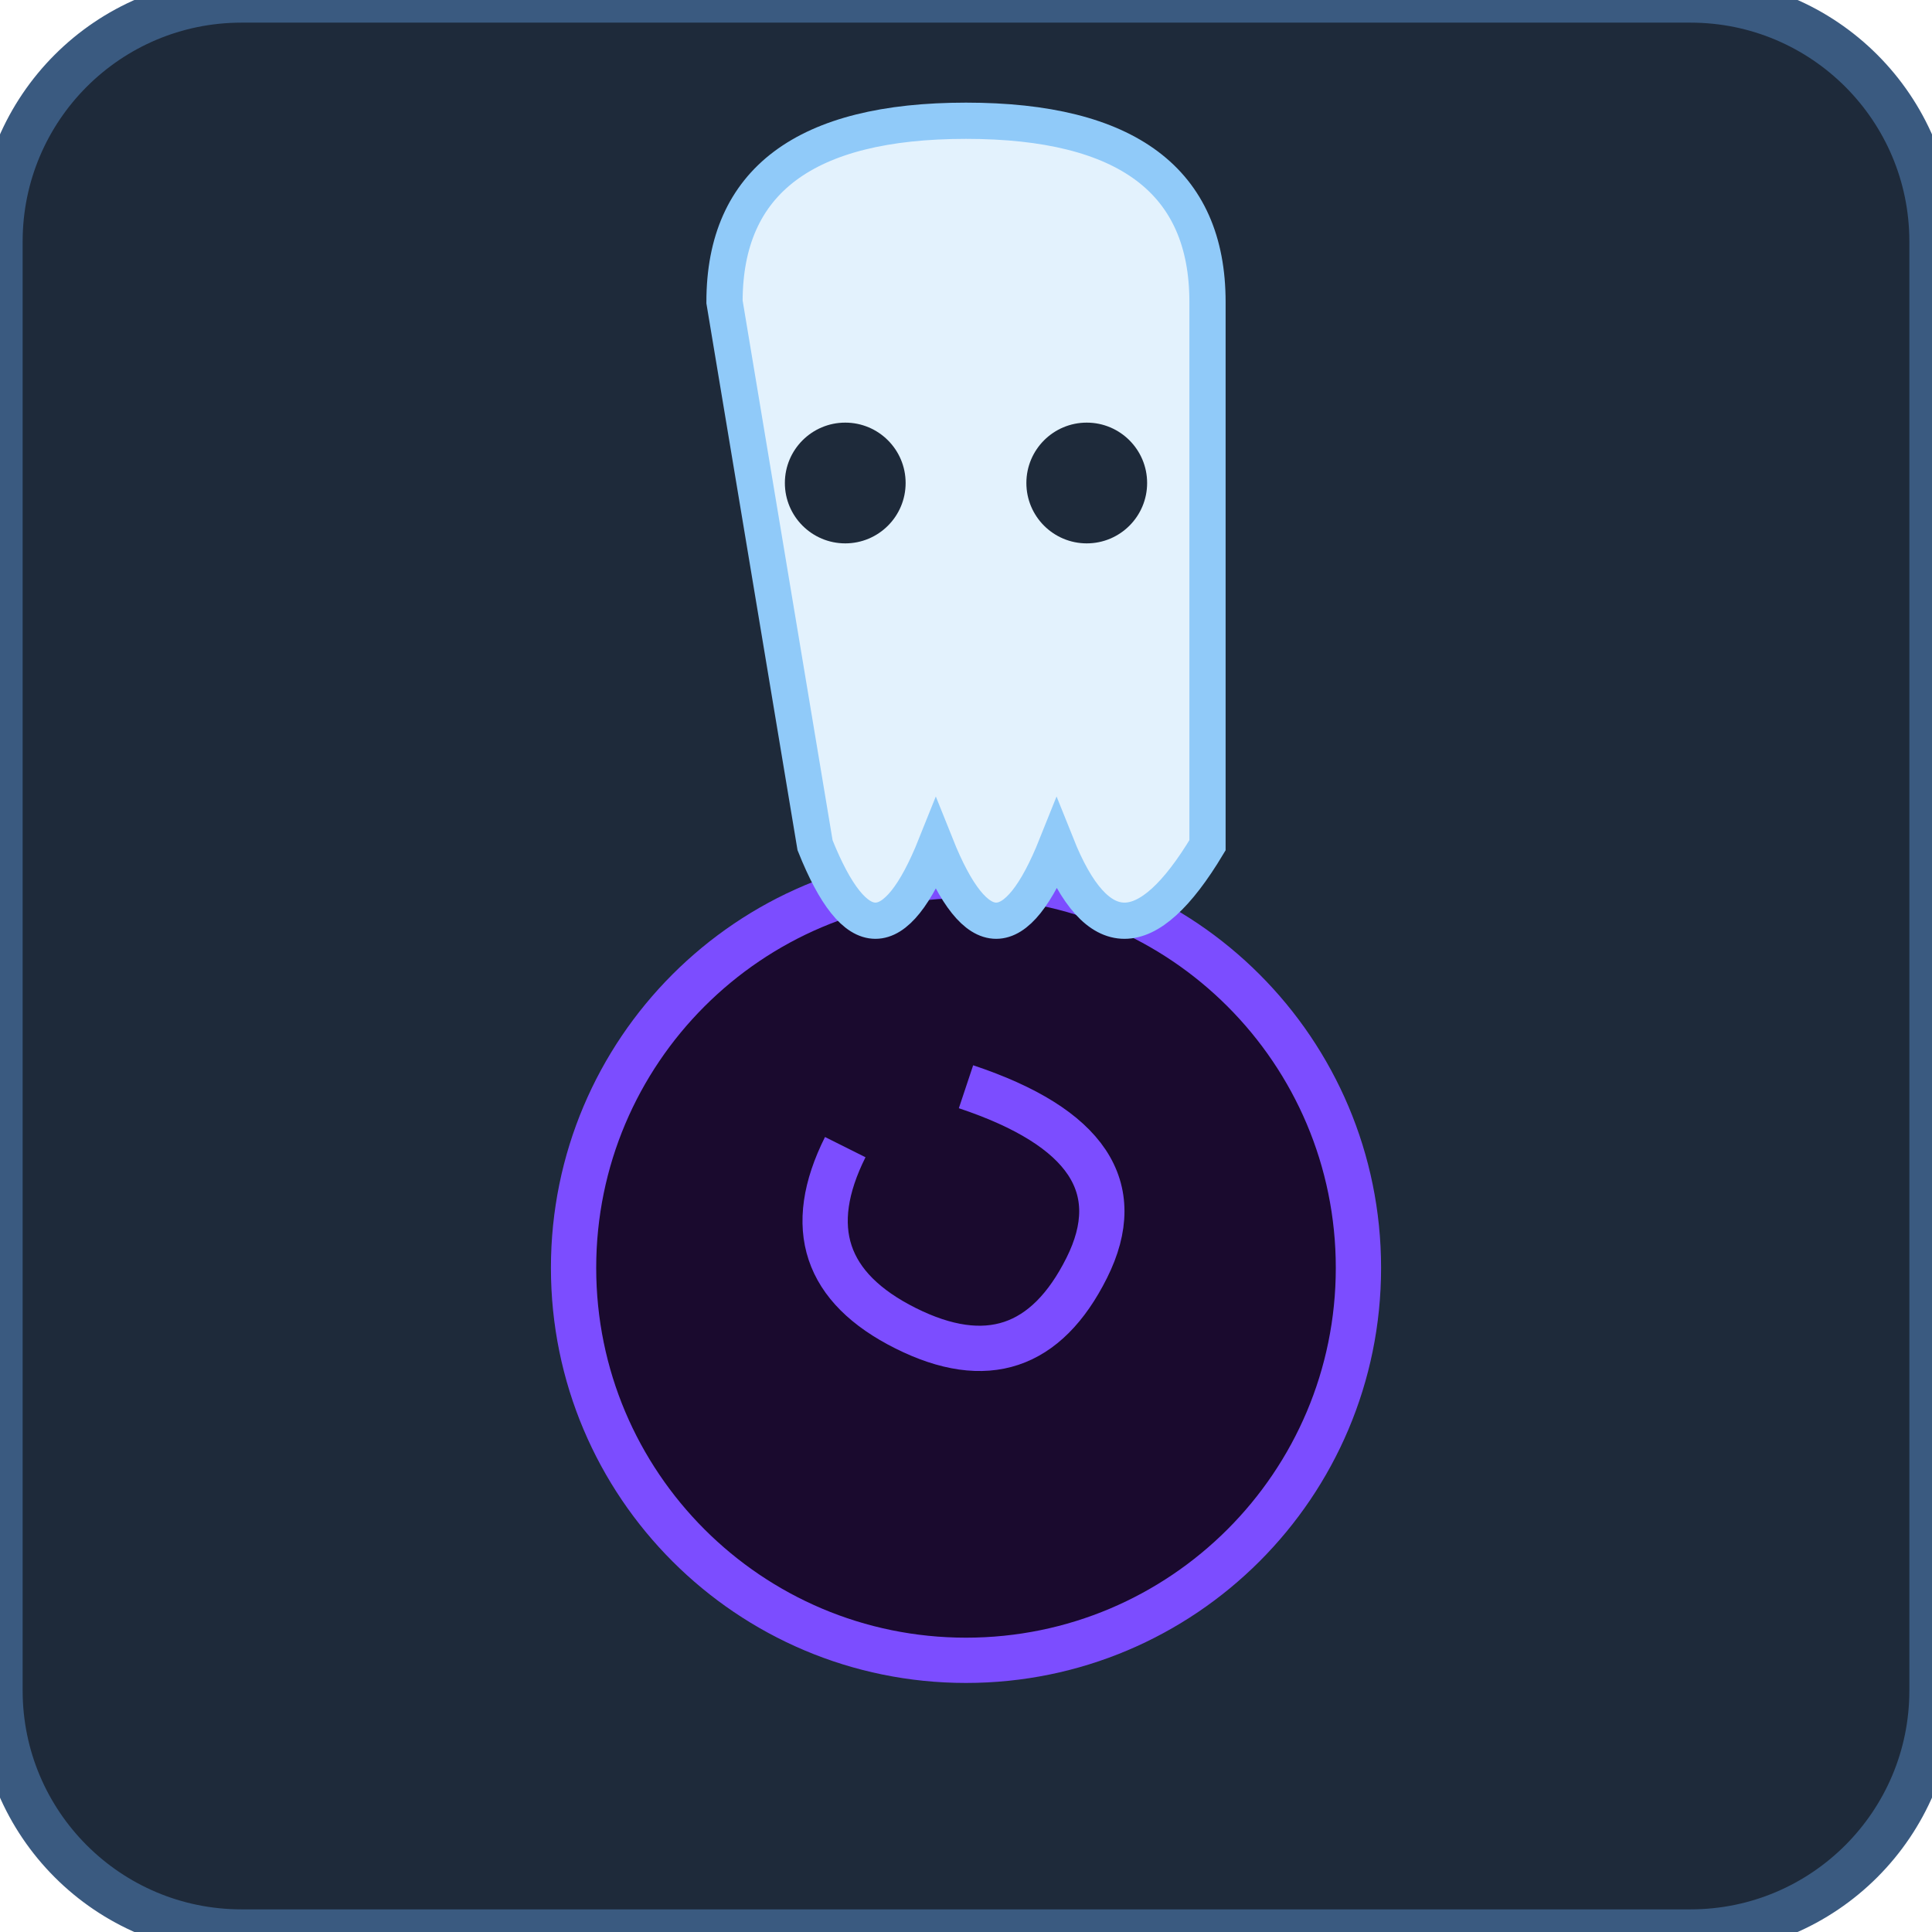
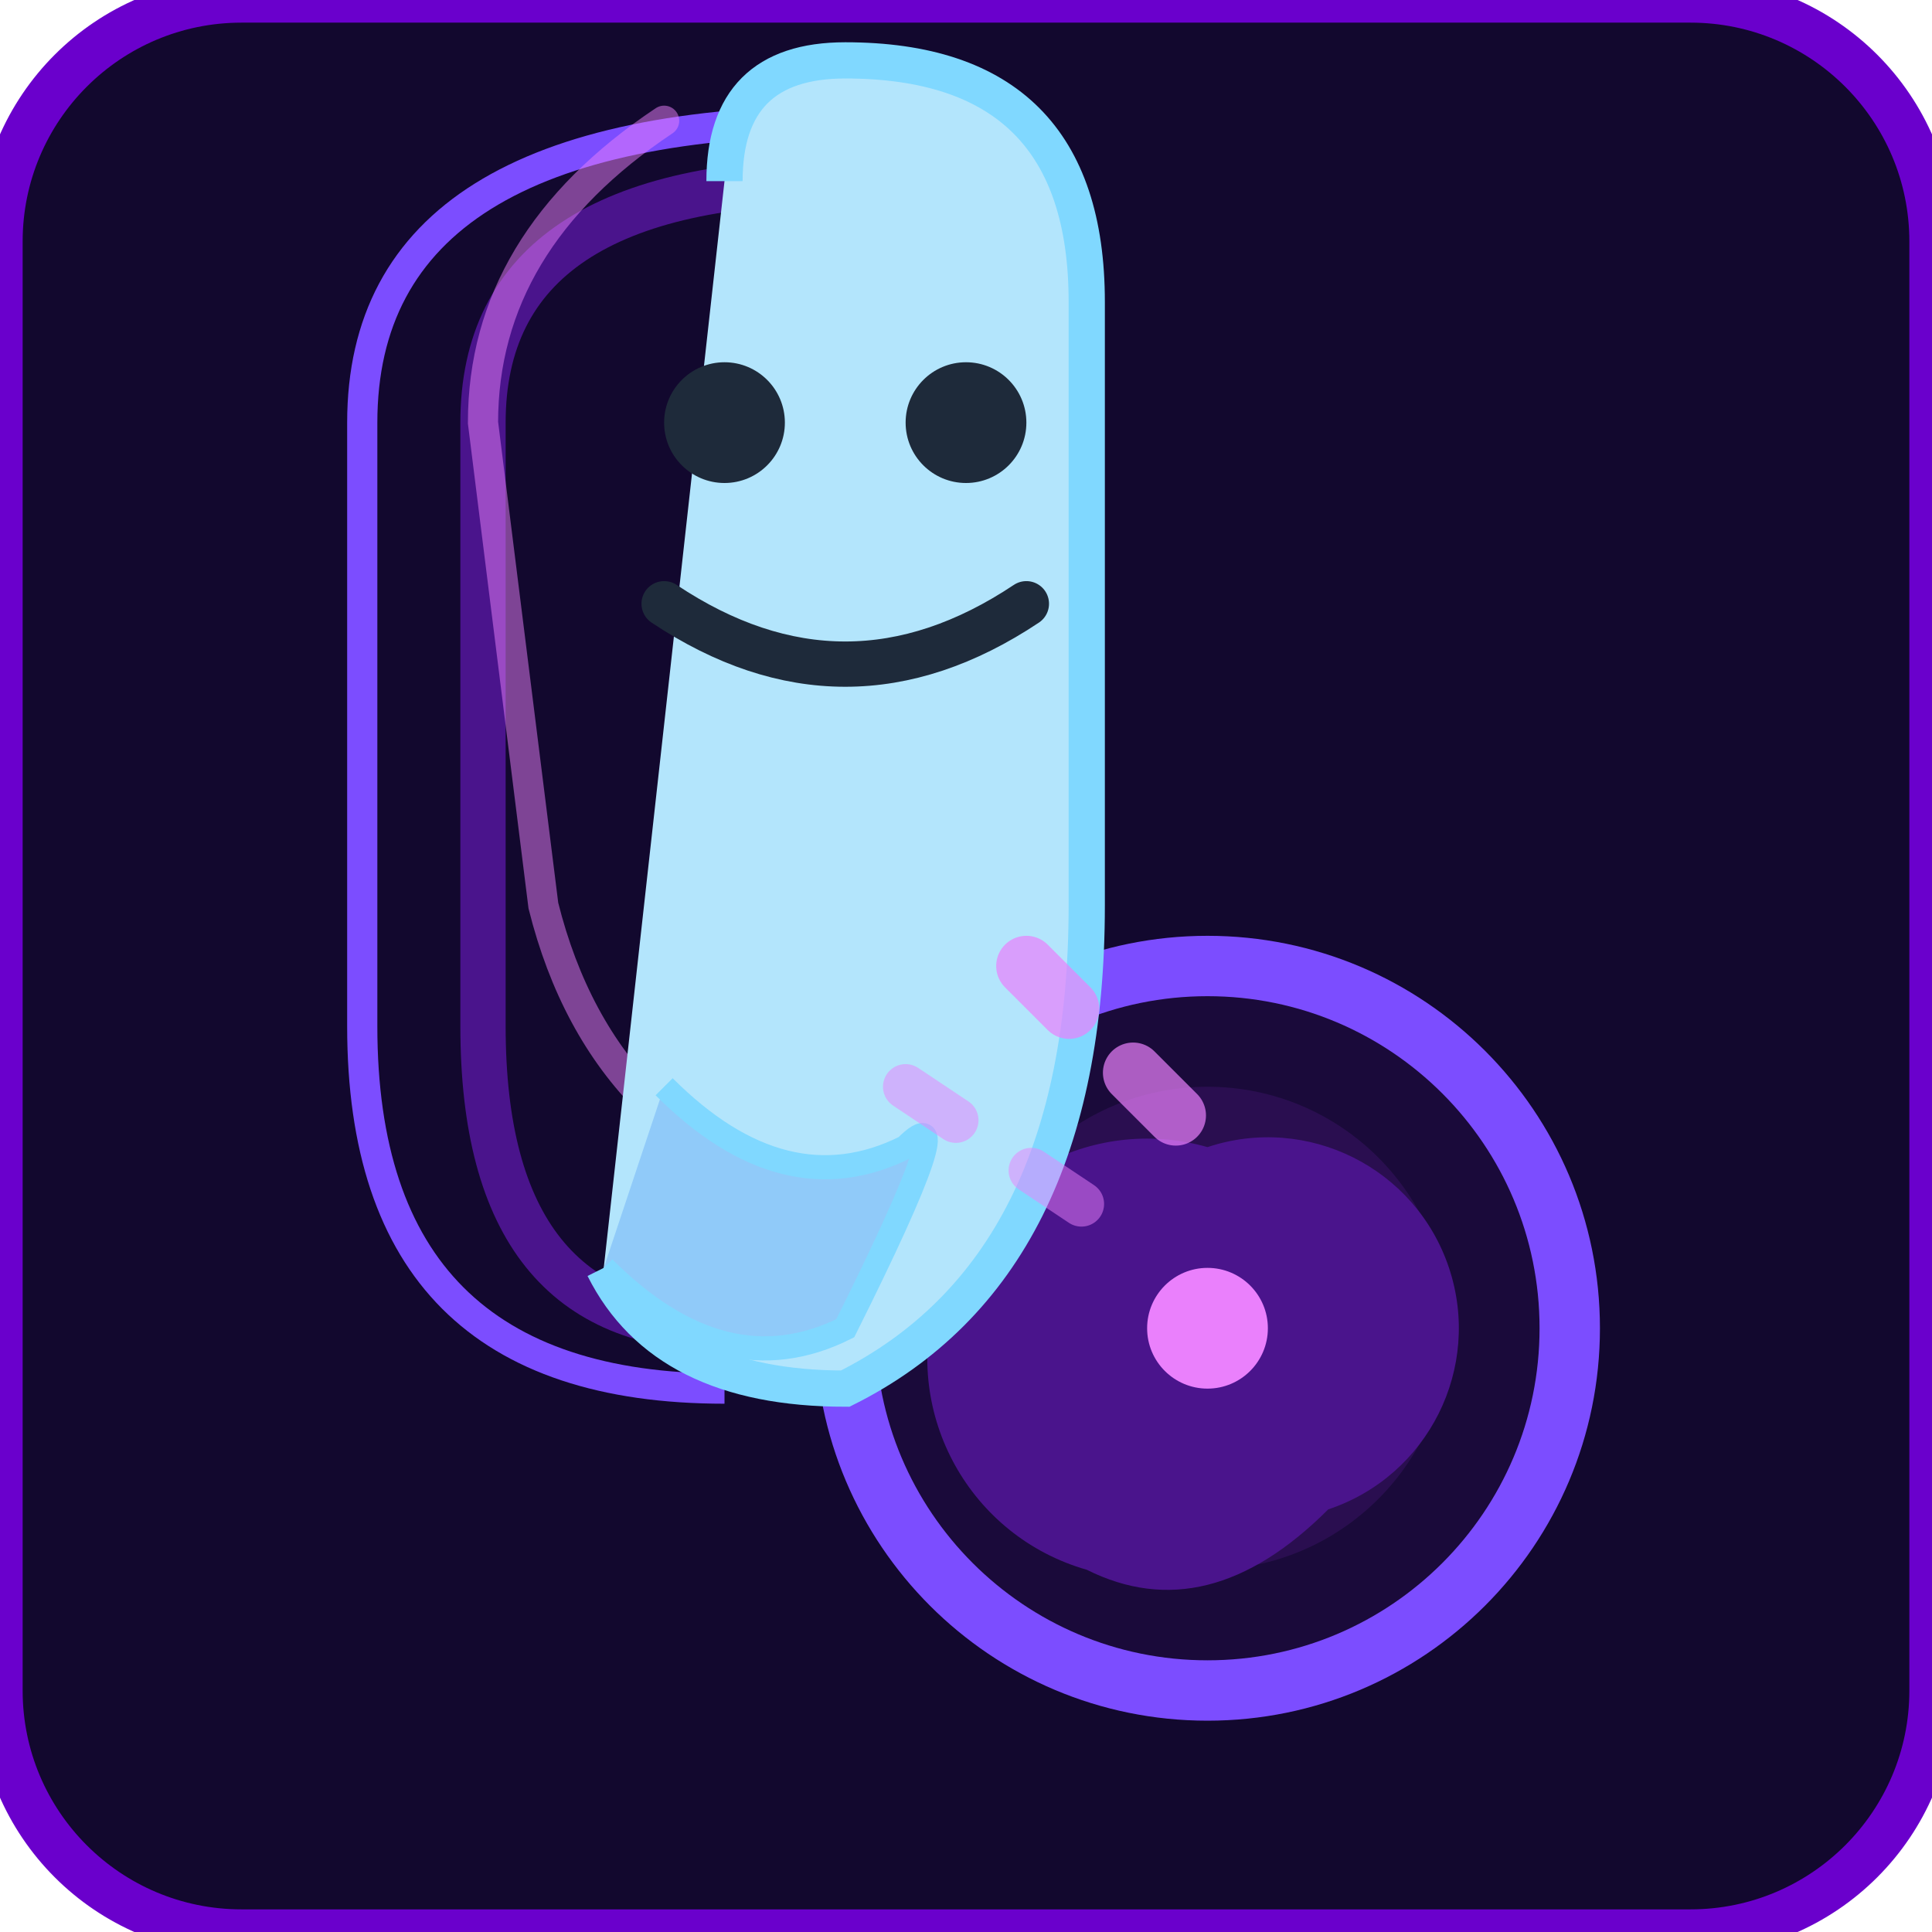
<svg xmlns="http://www.w3.org/2000/svg" viewBox="0 0 64 64">
-   <rect x="0" y="0" width="64" height="64" rx="8" fill="#1e2a3a" stroke="#3a5a80" stroke-width="1.5" />
-   <circle cx="32" cy="42" r="13" fill="#1a0a2e" stroke="#7c4dff" stroke-width="1.5" />
-   <path d="M32 36 Q38 38 36 42 Q34 46 30 44 Q26 42 28 38" fill="none" stroke="#7c4dff" stroke-width="1.5" />
-   <path d="M24 10 Q24 4 32 4 Q40 4 40 10 L40 28 Q37 33 35 28 Q33 33 31 28 Q29 33 27 28 Z" fill="#e3f2fd" stroke="#90caf9" stroke-width="1.2" />
-   <circle cx="28" cy="16" r="2" fill="#1e2a3a" />
-   <circle cx="36" cy="16" r="2" fill="#1e2a3a" />
+   <rect x="0" y="0" width="64" height="64" rx="8" fill="#12082e" stroke="#6a00cc" stroke-width="1.5" />
+   <circle cx="40" cy="44" r="12" fill="#1a0a3a" stroke="#7c4dff" stroke-width="2" />
+   <circle cx="40" cy="44" r="8" fill="#2a0e50" />
+   <path d="M 40,38 A 6,6 0 0 1 44,50 Q 40,54 36,52 A 6,6 0 0 1 40,38" fill="#4a148c" />
+   <circle cx="40" cy="44" r="2" fill="#ea80fc" />
+   <path d="M 28,6 Q 16,6 16,14 L 16,34 Q 16,44 24,44" fill="none" stroke="#4a148c" stroke-width="1.5" />
+   <path d="M 28,4 Q 12,4 12,14 L 12,34 Q 12,46 24,46" fill="none" stroke="#7c4dff" stroke-width="1" />
+   <path d="M 28,6 Q 28,6 26,12 Q 22,16 28,6" fill="none" stroke="#7c4dff" stroke-width="1" stroke-linecap="round" />
+   <path d="M 22,4 Q 16,8 16,14 L 18,30 Q 20,38 28,40" fill="none" stroke="#ea80fc" stroke-width="1" stroke-linecap="round" opacity="0.5" />
+   <path d="M 24,6 Q 24,2 28,2 Q 36,2 36,10 L 36,30 Q 36,42 28,46 Q 22,46 20,42" fill="#b3e5fc" stroke="#80d8ff" stroke-width="1.2" />
+   <circle cx="24" cy="14" r="2" fill="#1e2a3a" />
+   <circle cx="32" cy="14" r="2" fill="#1e2a3a" />
+   <path d="M 22,20 Q 28,24 34,20" fill="none" stroke="#1e2a3a" stroke-width="1.5" stroke-linecap="round" />
+   <path d="M 22,36 Q 26,40 30,38 Q 32,36 28,44 Q 24,46 20,42" fill="#90caf9" stroke="#80d8ff" stroke-width="0.8" />
+   <line x1="34" y1="32" x2="40" y2="38" stroke="#ea80fc" stroke-width="2" stroke-linecap="round" opacity="0.7" stroke-dasharray="2,3" />
+   <line x1="30" y1="36" x2="36" y2="40" stroke="#ea80fc" stroke-width="1.5" stroke-linecap="round" opacity="0.5" stroke-dasharray="2,3" />
</svg>
